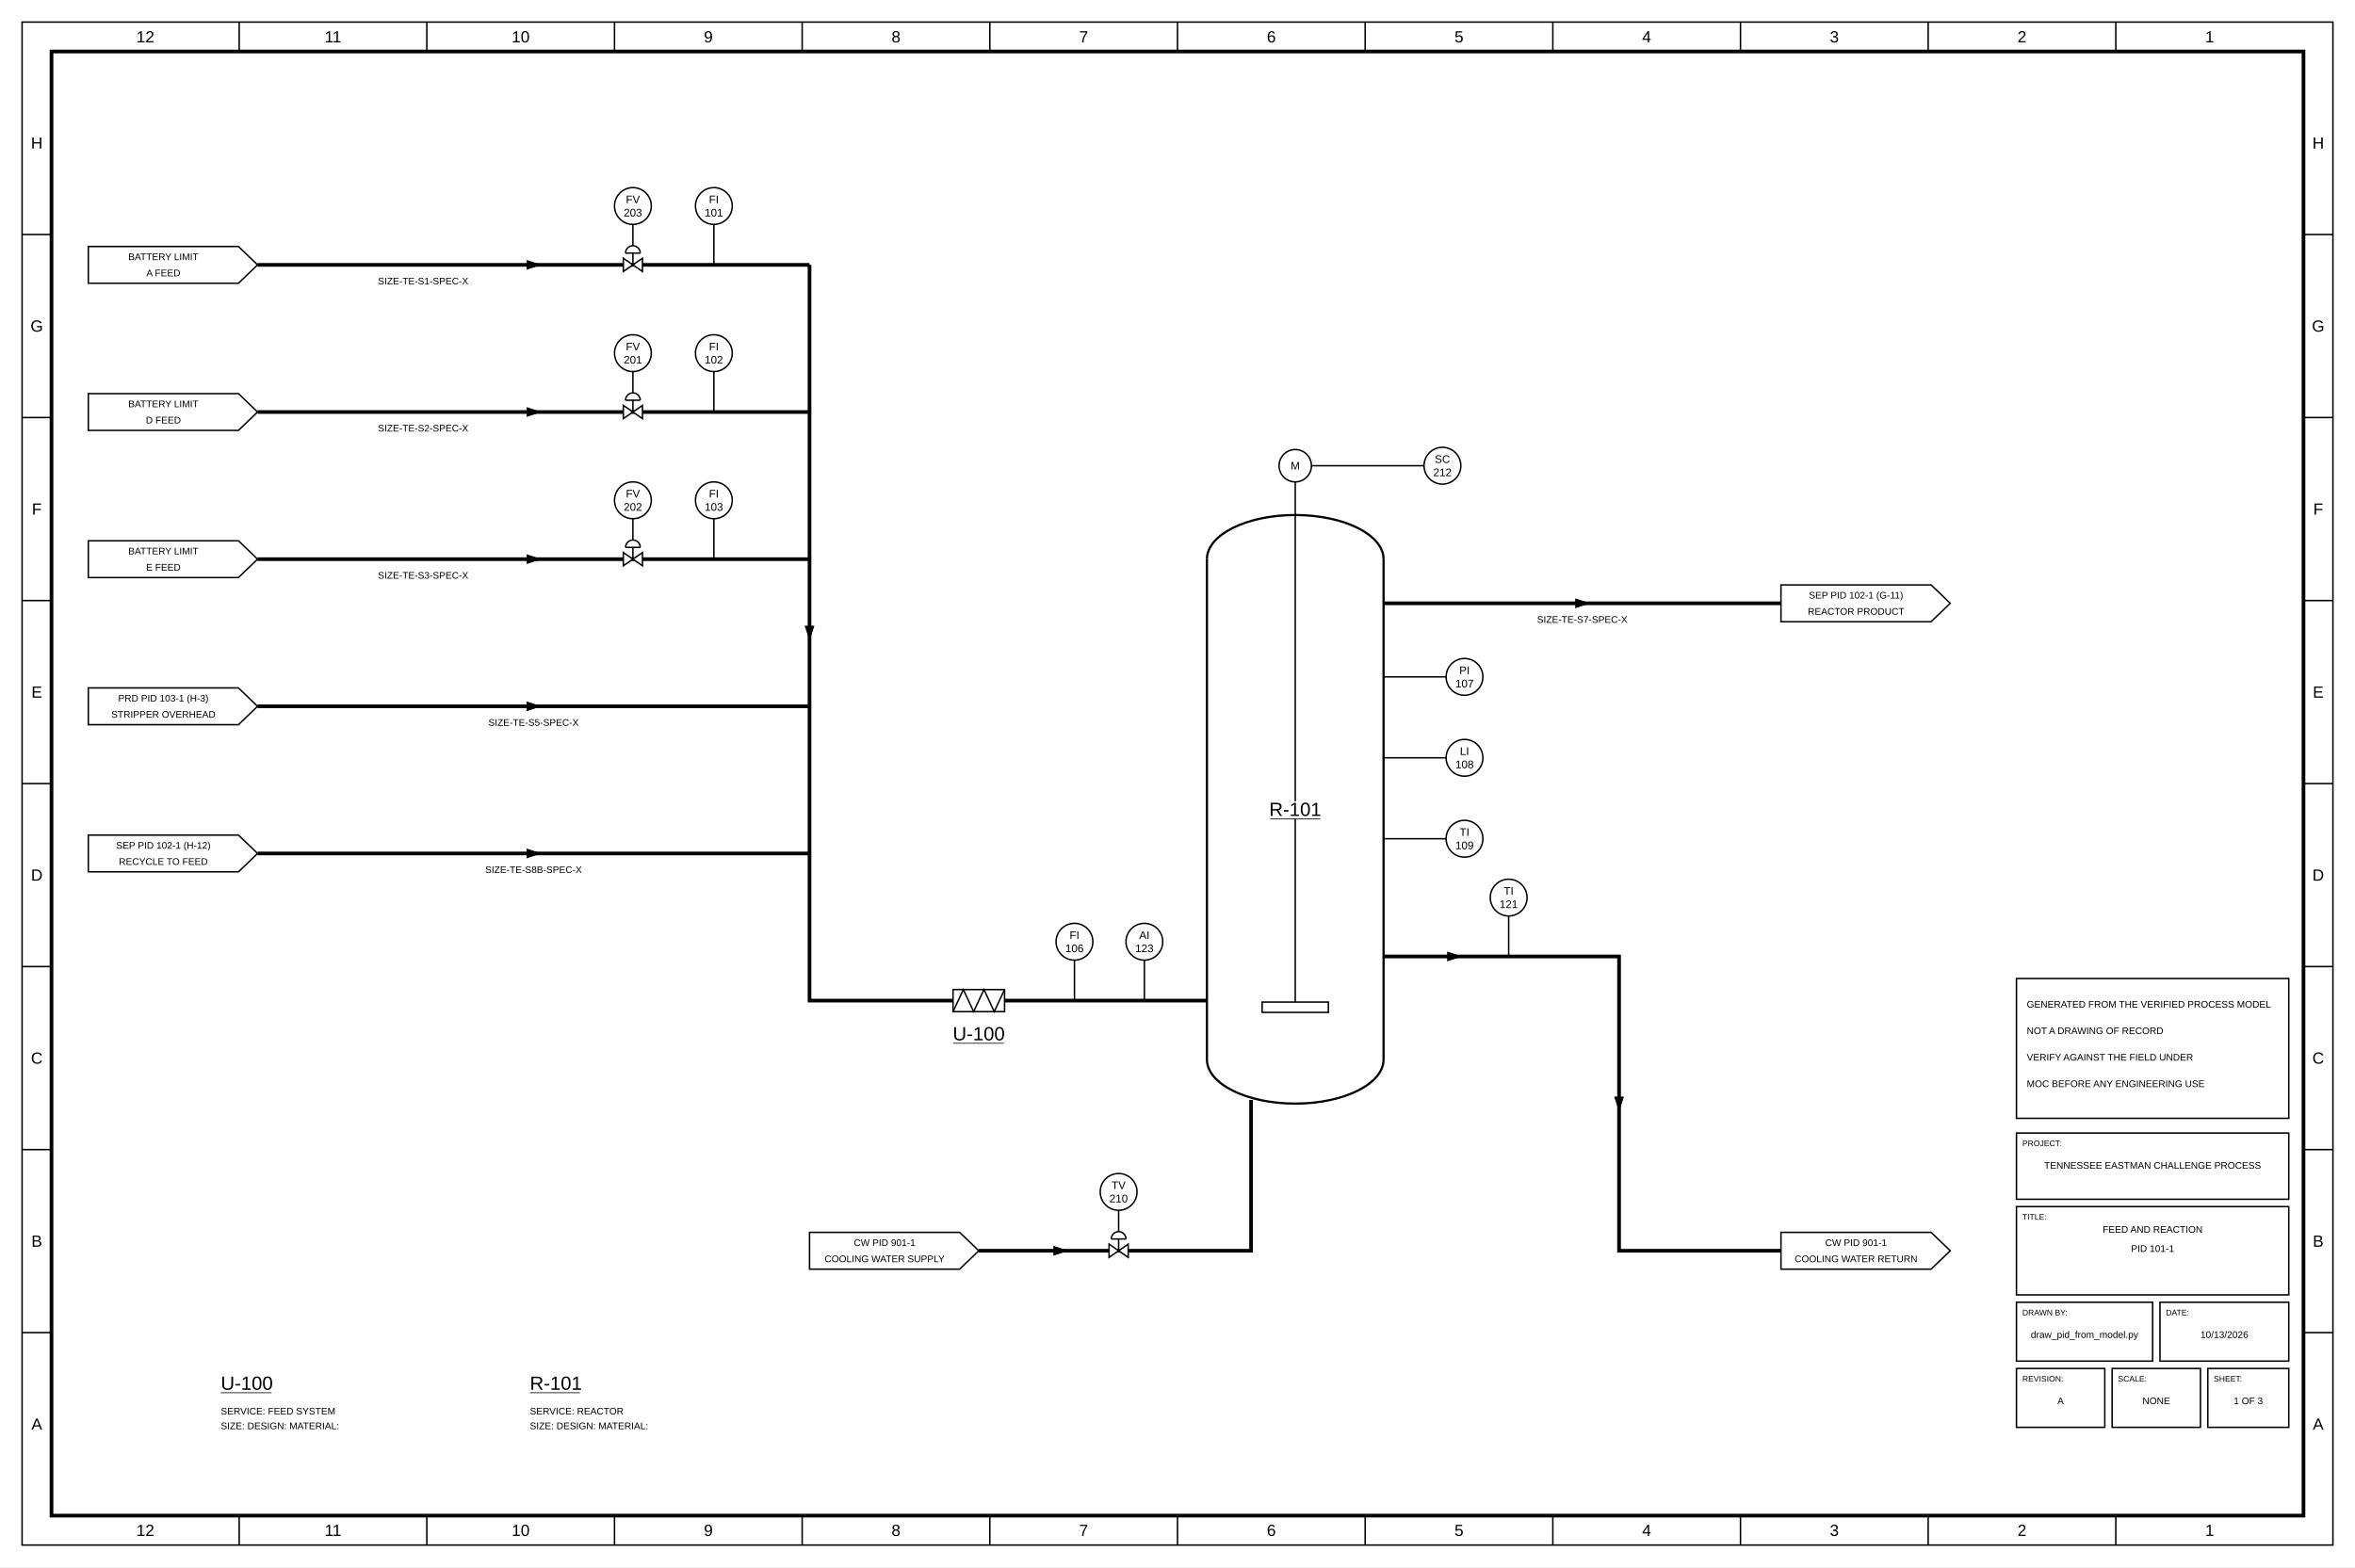
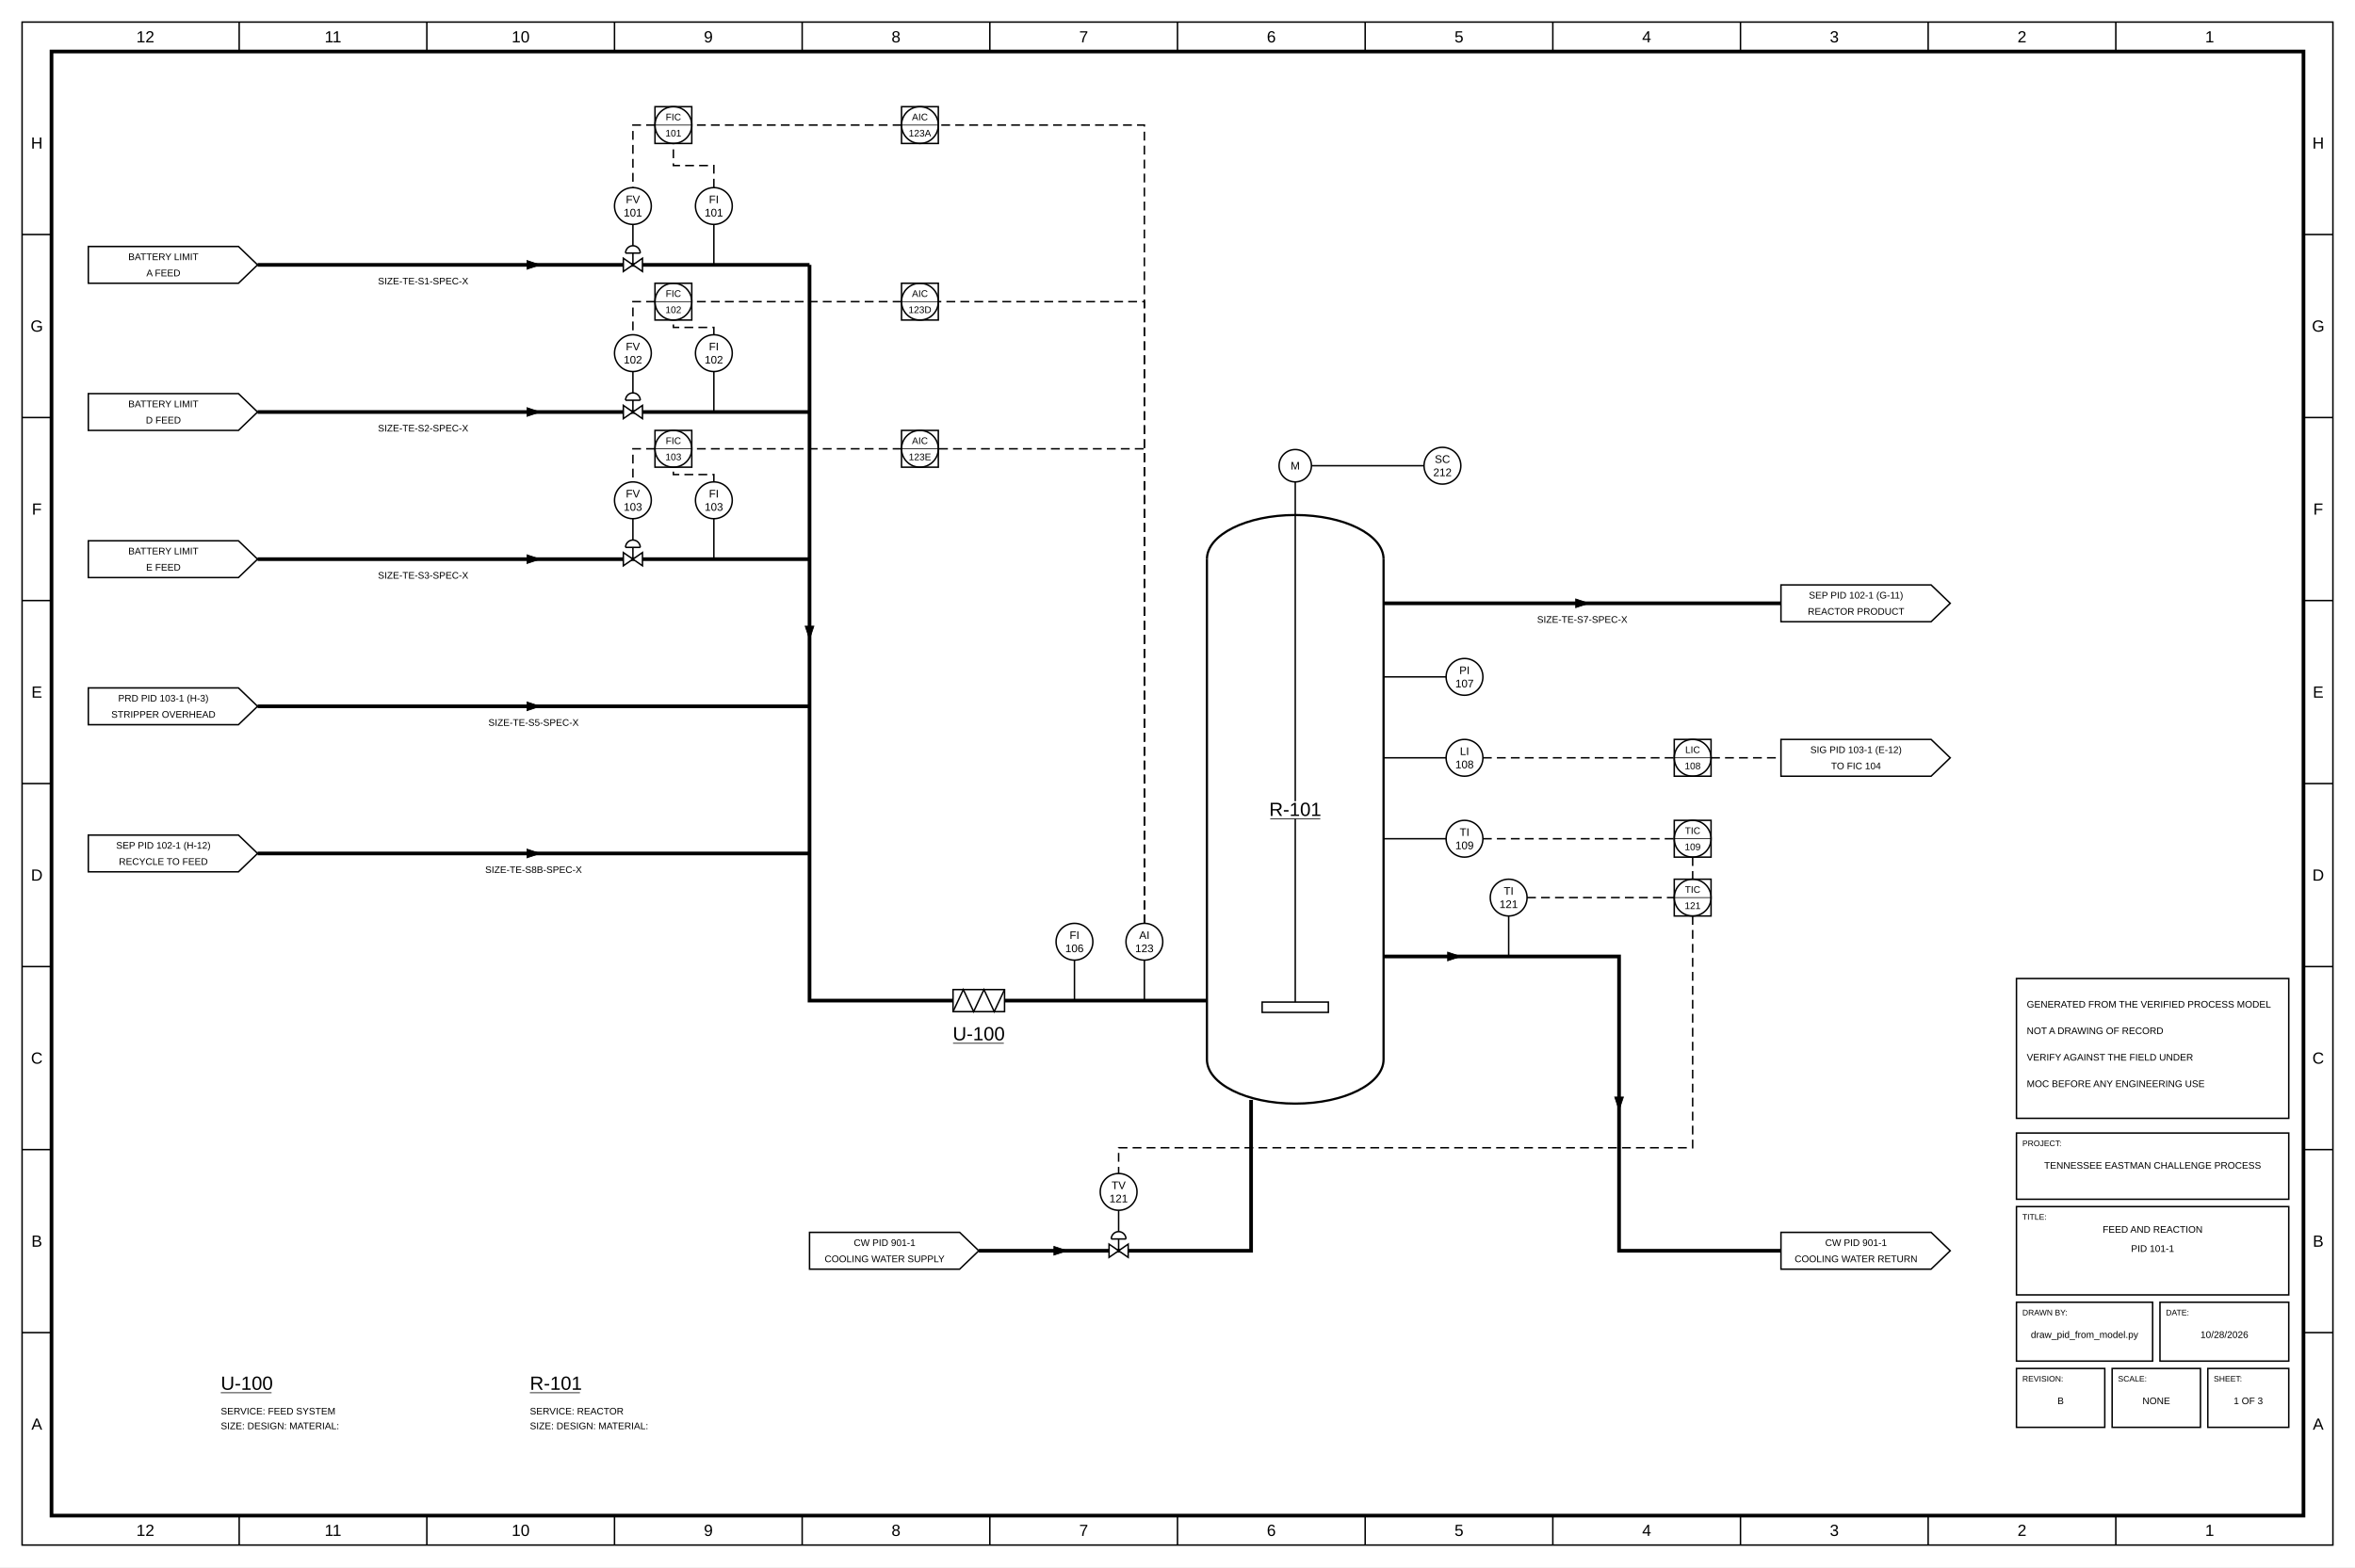
<svg xmlns="http://www.w3.org/2000/svg" width="3200" height="2130" viewBox="0 0 3200 2130">
  <rect width="100%" height="100%" fill="#fff" />
  <polygon points="30,30 3170,30 3170,2100 30,2100" fill="none" stroke="#000" stroke-width="2" />
  <polygon points="70,70 3130,70 3130,2060 70,2060" fill="none" stroke="#000" stroke-width="5" />
  <text x="197.5" y="50" font-family="Arial, Helvetica, sans-serif" font-size="22" text-anchor="middle" dominant-baseline="central">12</text>
  <text x="197.5" y="2080" font-family="Arial, Helvetica, sans-serif" font-size="22" text-anchor="middle" dominant-baseline="central">12</text>
  <polyline points="325,30 325,70" fill="none" stroke="#000" stroke-width="2" />
  <polyline points="325,2060 325,2100" fill="none" stroke="#000" stroke-width="2" />
  <text x="452.5" y="50" font-family="Arial, Helvetica, sans-serif" font-size="22" text-anchor="middle" dominant-baseline="central">11</text>
  <text x="452.5" y="2080" font-family="Arial, Helvetica, sans-serif" font-size="22" text-anchor="middle" dominant-baseline="central">11</text>
  <polyline points="580,30 580,70" fill="none" stroke="#000" stroke-width="2" />
  <polyline points="580,2060 580,2100" fill="none" stroke="#000" stroke-width="2" />
  <text x="707.5" y="50" font-family="Arial, Helvetica, sans-serif" font-size="22" text-anchor="middle" dominant-baseline="central">10</text>
  <text x="707.5" y="2080" font-family="Arial, Helvetica, sans-serif" font-size="22" text-anchor="middle" dominant-baseline="central">10</text>
  <polyline points="835,30 835,70" fill="none" stroke="#000" stroke-width="2" />
  <polyline points="835,2060 835,2100" fill="none" stroke="#000" stroke-width="2" />
  <text x="962.5" y="50" font-family="Arial, Helvetica, sans-serif" font-size="22" text-anchor="middle" dominant-baseline="central">9</text>
  <text x="962.5" y="2080" font-family="Arial, Helvetica, sans-serif" font-size="22" text-anchor="middle" dominant-baseline="central">9</text>
  <polyline points="1090,30 1090,70" fill="none" stroke="#000" stroke-width="2" />
  <polyline points="1090,2060 1090,2100" fill="none" stroke="#000" stroke-width="2" />
  <text x="1217.5" y="50" font-family="Arial, Helvetica, sans-serif" font-size="22" text-anchor="middle" dominant-baseline="central">8</text>
  <text x="1217.5" y="2080" font-family="Arial, Helvetica, sans-serif" font-size="22" text-anchor="middle" dominant-baseline="central">8</text>
  <polyline points="1345,30 1345,70" fill="none" stroke="#000" stroke-width="2" />
  <polyline points="1345,2060 1345,2100" fill="none" stroke="#000" stroke-width="2" />
  <text x="1472.5" y="50" font-family="Arial, Helvetica, sans-serif" font-size="22" text-anchor="middle" dominant-baseline="central">7</text>
  <text x="1472.5" y="2080" font-family="Arial, Helvetica, sans-serif" font-size="22" text-anchor="middle" dominant-baseline="central">7</text>
  <polyline points="1600,30 1600,70" fill="none" stroke="#000" stroke-width="2" />
  <polyline points="1600,2060 1600,2100" fill="none" stroke="#000" stroke-width="2" />
  <text x="1727.5" y="50" font-family="Arial, Helvetica, sans-serif" font-size="22" text-anchor="middle" dominant-baseline="central">6</text>
  <text x="1727.5" y="2080" font-family="Arial, Helvetica, sans-serif" font-size="22" text-anchor="middle" dominant-baseline="central">6</text>
  <polyline points="1855,30 1855,70" fill="none" stroke="#000" stroke-width="2" />
  <polyline points="1855,2060 1855,2100" fill="none" stroke="#000" stroke-width="2" />
  <text x="1982.5" y="50" font-family="Arial, Helvetica, sans-serif" font-size="22" text-anchor="middle" dominant-baseline="central">5</text>
  <text x="1982.5" y="2080" font-family="Arial, Helvetica, sans-serif" font-size="22" text-anchor="middle" dominant-baseline="central">5</text>
  <polyline points="2110,30 2110,70" fill="none" stroke="#000" stroke-width="2" />
  <polyline points="2110,2060 2110,2100" fill="none" stroke="#000" stroke-width="2" />
  <text x="2237.5" y="50" font-family="Arial, Helvetica, sans-serif" font-size="22" text-anchor="middle" dominant-baseline="central">4</text>
  <text x="2237.5" y="2080" font-family="Arial, Helvetica, sans-serif" font-size="22" text-anchor="middle" dominant-baseline="central">4</text>
  <polyline points="2365,30 2365,70" fill="none" stroke="#000" stroke-width="2" />
  <polyline points="2365,2060 2365,2100" fill="none" stroke="#000" stroke-width="2" />
  <text x="2492.5" y="50" font-family="Arial, Helvetica, sans-serif" font-size="22" text-anchor="middle" dominant-baseline="central">3</text>
  <text x="2492.5" y="2080" font-family="Arial, Helvetica, sans-serif" font-size="22" text-anchor="middle" dominant-baseline="central">3</text>
  <polyline points="2620,30 2620,70" fill="none" stroke="#000" stroke-width="2" />
  <polyline points="2620,2060 2620,2100" fill="none" stroke="#000" stroke-width="2" />
  <text x="2747.5" y="50" font-family="Arial, Helvetica, sans-serif" font-size="22" text-anchor="middle" dominant-baseline="central">2</text>
  <text x="2747.5" y="2080" font-family="Arial, Helvetica, sans-serif" font-size="22" text-anchor="middle" dominant-baseline="central">2</text>
  <polyline points="2875,30 2875,70" fill="none" stroke="#000" stroke-width="2" />
  <polyline points="2875,2060 2875,2100" fill="none" stroke="#000" stroke-width="2" />
  <text x="3002.5" y="50" font-family="Arial, Helvetica, sans-serif" font-size="22" text-anchor="middle" dominant-baseline="central">1</text>
  <text x="3002.5" y="2080" font-family="Arial, Helvetica, sans-serif" font-size="22" text-anchor="middle" dominant-baseline="central">1</text>
  <text x="50" y="194.375" font-family="Arial, Helvetica, sans-serif" font-size="22" text-anchor="middle" dominant-baseline="central">H</text>
  <text x="3150" y="194.375" font-family="Arial, Helvetica, sans-serif" font-size="22" text-anchor="middle" dominant-baseline="central">H</text>
  <polyline points="30,318.75 70,318.75" fill="none" stroke="#000" stroke-width="2" />
  <polyline points="3130,318.75 3170,318.75" fill="none" stroke="#000" stroke-width="2" />
  <text x="50" y="443.125" font-family="Arial, Helvetica, sans-serif" font-size="22" text-anchor="middle" dominant-baseline="central">G</text>
  <text x="3150" y="443.125" font-family="Arial, Helvetica, sans-serif" font-size="22" text-anchor="middle" dominant-baseline="central">G</text>
  <polyline points="30,567.5 70,567.5" fill="none" stroke="#000" stroke-width="2" />
  <polyline points="3130,567.5 3170,567.5" fill="none" stroke="#000" stroke-width="2" />
  <text x="50" y="691.875" font-family="Arial, Helvetica, sans-serif" font-size="22" text-anchor="middle" dominant-baseline="central">F</text>
  <text x="3150" y="691.875" font-family="Arial, Helvetica, sans-serif" font-size="22" text-anchor="middle" dominant-baseline="central">F</text>
  <polyline points="30,816.25 70,816.25" fill="none" stroke="#000" stroke-width="2" />
  <polyline points="3130,816.25 3170,816.25" fill="none" stroke="#000" stroke-width="2" />
  <text x="50" y="940.625" font-family="Arial, Helvetica, sans-serif" font-size="22" text-anchor="middle" dominant-baseline="central">E</text>
  <text x="3150" y="940.625" font-family="Arial, Helvetica, sans-serif" font-size="22" text-anchor="middle" dominant-baseline="central">E</text>
  <polyline points="30,1065 70,1065" fill="none" stroke="#000" stroke-width="2" />
  <polyline points="3130,1065 3170,1065" fill="none" stroke="#000" stroke-width="2" />
  <text x="50" y="1189.38" font-family="Arial, Helvetica, sans-serif" font-size="22" text-anchor="middle" dominant-baseline="central">D</text>
  <text x="3150" y="1189.38" font-family="Arial, Helvetica, sans-serif" font-size="22" text-anchor="middle" dominant-baseline="central">D</text>
  <polyline points="30,1313.75 70,1313.75" fill="none" stroke="#000" stroke-width="2" />
  <polyline points="3130,1313.75 3170,1313.75" fill="none" stroke="#000" stroke-width="2" />
  <text x="50" y="1438.12" font-family="Arial, Helvetica, sans-serif" font-size="22" text-anchor="middle" dominant-baseline="central">C</text>
  <text x="3150" y="1438.12" font-family="Arial, Helvetica, sans-serif" font-size="22" text-anchor="middle" dominant-baseline="central">C</text>
  <polyline points="30,1562.5 70,1562.5" fill="none" stroke="#000" stroke-width="2" />
  <polyline points="3130,1562.5 3170,1562.5" fill="none" stroke="#000" stroke-width="2" />
  <text x="50" y="1686.88" font-family="Arial, Helvetica, sans-serif" font-size="22" text-anchor="middle" dominant-baseline="central">B</text>
  <text x="3150" y="1686.88" font-family="Arial, Helvetica, sans-serif" font-size="22" text-anchor="middle" dominant-baseline="central">B</text>
  <polyline points="30,1811.25 70,1811.25" fill="none" stroke="#000" stroke-width="2" />
  <polyline points="3130,1811.25 3170,1811.25" fill="none" stroke="#000" stroke-width="2" />
  <text x="50" y="1935.62" font-family="Arial, Helvetica, sans-serif" font-size="22" text-anchor="middle" dominant-baseline="central">A</text>
  <text x="3150" y="1935.62" font-family="Arial, Helvetica, sans-serif" font-size="22" text-anchor="middle" dominant-baseline="central">A</text>
  <polyline points="350,360 1100,360" fill="none" stroke="#000" stroke-width="5" />
  <polyline points="350,560 1100,560" fill="none" stroke="#000" stroke-width="5" />
  <polyline points="350,760 1100,760" fill="none" stroke="#000" stroke-width="5" />
  <polyline points="350,960 1100,960" fill="none" stroke="#000" stroke-width="5" />
  <polyline points="350,1160 1100,1160" fill="none" stroke="#000" stroke-width="5" />
  <polyline points="1100,360 1100,1360 1295,1360" fill="none" stroke="#000" stroke-width="5" />
  <polyline points="1365,1360 1640,1360" fill="none" stroke="#000" stroke-width="5" />
  <polyline points="1880,820 2420,820" fill="none" stroke="#000" stroke-width="5" />
  <polyline points="1330,1700 1700,1700 1700,1495" fill="none" stroke="#000" stroke-width="5" />
  <polyline points="1880,1300 2200,1300 2200,1700 2420,1700" fill="none" stroke="#000" stroke-width="5" />
  <polygon points="1295,1345 1365,1345 1365,1375 1295,1375" fill="#fff" stroke="#000" stroke-width="2" />
  <polyline points="1295,1375 1309,1345 1323,1375 1337,1345 1351,1375 1365,1345" fill="none" stroke="#000" stroke-width="2" />
  <text x="1330" y="1405" font-family="Arial, Helvetica, sans-serif" font-size="26" text-anchor="middle" dominant-baseline="central">U-100</text>
  <polyline points="1295,1418 1364,1418" fill="none" stroke="#000" stroke-width="1" />
  <polyline points="1640,760 1640,1440" fill="none" stroke="#000" stroke-width="3" />
  <polyline points="1880,760 1880,1440" fill="none" stroke="#000" stroke-width="3" />
  <path d="M1640.0 760.0 A120 60 0 0 1 1880.0 760.0" fill="none" stroke="#000" stroke-width="3" />
  <path d="M1880.0 1440.0 A120 60 0 0 1 1640.0 1440.0" fill="none" stroke="#000" stroke-width="3" />
  <polyline points="1760,655 1760,1370" fill="none" stroke="#000" stroke-width="2" />
  <polygon points="1715,1362 1805,1362 1805,1376 1715,1376" fill="#fff" stroke="#000" stroke-width="2" />
  <circle cx="1760" cy="633" r="22" fill="#fff" stroke="#000" stroke-width="2" />
  <text x="1760" y="633" font-family="Arial, Helvetica, sans-serif" font-size="15" text-anchor="middle" dominant-baseline="central">M</text>
  <rect x="1722" y="1089" width="76" height="24" fill="#fff" />
  <text x="1760" y="1100" font-family="Arial, Helvetica, sans-serif" font-size="26" text-anchor="middle" dominant-baseline="central">R-101</text>
  <polyline points="1726,1113 1794,1113" fill="none" stroke="#000" stroke-width="1" />
  <polygon points="120,335 324,335 350,360 324,385 120,385" fill="#fff" stroke="#000" stroke-width="2" />
  <text x="222" y="349" font-family="Arial, Helvetica, sans-serif" font-size="13" text-anchor="middle" dominant-baseline="central">BATTERY LIMIT</text>
  <text x="222" y="371" font-family="Arial, Helvetica, sans-serif" font-size="13" text-anchor="middle" dominant-baseline="central">A FEED</text>
  <polygon points="120,535 324,535 350,560 324,585 120,585" fill="#fff" stroke="#000" stroke-width="2" />
  <text x="222" y="549" font-family="Arial, Helvetica, sans-serif" font-size="13" text-anchor="middle" dominant-baseline="central">BATTERY LIMIT</text>
  <text x="222" y="571" font-family="Arial, Helvetica, sans-serif" font-size="13" text-anchor="middle" dominant-baseline="central">D FEED</text>
  <polygon points="120,735 324,735 350,760 324,785 120,785" fill="#fff" stroke="#000" stroke-width="2" />
  <text x="222" y="749" font-family="Arial, Helvetica, sans-serif" font-size="13" text-anchor="middle" dominant-baseline="central">BATTERY LIMIT</text>
  <text x="222" y="771" font-family="Arial, Helvetica, sans-serif" font-size="13" text-anchor="middle" dominant-baseline="central">E FEED</text>
  <polygon points="120,935 324,935 350,960 324,985 120,985" fill="#fff" stroke="#000" stroke-width="2" />
  <text x="222" y="949" font-family="Arial, Helvetica, sans-serif" font-size="13" text-anchor="middle" dominant-baseline="central">PRD PID 103-1 (H-3)</text>
  <text x="222" y="971" font-family="Arial, Helvetica, sans-serif" font-size="13" text-anchor="middle" dominant-baseline="central">STRIPPER OVERHEAD</text>
  <polygon points="120,1135 324,1135 350,1160 324,1185 120,1185" fill="#fff" stroke="#000" stroke-width="2" />
  <text x="222" y="1149" font-family="Arial, Helvetica, sans-serif" font-size="13" text-anchor="middle" dominant-baseline="central">SEP PID 102-1 (H-12)</text>
  <text x="222" y="1171" font-family="Arial, Helvetica, sans-serif" font-size="13" text-anchor="middle" dominant-baseline="central">RECYCLE TO FEED</text>
  <polygon points="2420,795 2624,795 2650,820 2624,845 2420,845" fill="#fff" stroke="#000" stroke-width="2" />
  <text x="2522" y="809" font-family="Arial, Helvetica, sans-serif" font-size="13" text-anchor="middle" dominant-baseline="central">SEP PID 102-1 (G-11)</text>
  <text x="2522" y="831" font-family="Arial, Helvetica, sans-serif" font-size="13" text-anchor="middle" dominant-baseline="central">REACTOR PRODUCT</text>
  <polygon points="1100,1675 1304,1675 1330,1700 1304,1725 1100,1725" fill="#fff" stroke="#000" stroke-width="2" />
  <text x="1202" y="1689" font-family="Arial, Helvetica, sans-serif" font-size="13" text-anchor="middle" dominant-baseline="central">CW PID 901-1</text>
  <text x="1202" y="1711" font-family="Arial, Helvetica, sans-serif" font-size="13" text-anchor="middle" dominant-baseline="central">COOLING WATER SUPPLY</text>
  <polygon points="2420,1675 2624,1675 2650,1700 2624,1725 2420,1725" fill="#fff" stroke="#000" stroke-width="2" />
  <text x="2522" y="1689" font-family="Arial, Helvetica, sans-serif" font-size="13" text-anchor="middle" dominant-baseline="central">CW PID 901-1</text>
  <text x="2522" y="1711" font-family="Arial, Helvetica, sans-serif" font-size="13" text-anchor="middle" dominant-baseline="central">COOLING WATER RETURN</text>
  <polygon points="847,351 860,360 847,369" fill="#fff" stroke="#000" stroke-width="2" />
  <polygon points="873,351 860,360 873,369" fill="#fff" stroke="#000" stroke-width="2" />
  <polyline points="860,360 860,344" fill="none" stroke="#000" stroke-width="2" />
  <path d="M850.0 344.0 A10 10 0 0 1 870.0 344.0" fill="none" stroke="#000" stroke-width="2" />
  <polyline points="850,344 870,344" fill="none" stroke="#000" stroke-width="2" />
  <polyline points="860,334 860,305" fill="none" stroke="#000" stroke-width="2" />
  <circle cx="860" cy="280" r="25" fill="#fff" stroke="#000" stroke-width="2" />
  <text x="860" y="271" font-family="Arial, Helvetica, sans-serif" font-size="15" text-anchor="middle" dominant-baseline="central">FV</text>
-   <text x="860" y="289" font-family="Arial, Helvetica, sans-serif" font-size="15" text-anchor="middle" dominant-baseline="central">203</text>
+   <text x="860" y="289" font-family="Arial, Helvetica, sans-serif" font-size="15" text-anchor="middle" dominant-baseline="central">101</text>
  <polyline points="970,360 970,305" fill="none" stroke="#000" stroke-width="2" />
  <circle cx="970" cy="280" r="25" fill="#fff" stroke="#000" stroke-width="2" />
  <text x="970" y="271" font-family="Arial, Helvetica, sans-serif" font-size="15" text-anchor="middle" dominant-baseline="central">FI</text>
  <text x="970" y="289" font-family="Arial, Helvetica, sans-serif" font-size="15" text-anchor="middle" dominant-baseline="central">101</text>
  <polygon points="734,360 716,366 716,354" fill="#000" stroke="#000" stroke-width="1" />
  <text x="575" y="382" font-family="Arial, Helvetica, sans-serif" font-size="13" text-anchor="middle" dominant-baseline="central">SIZE-TE-S1-SPEC-X</text>
  <polygon points="847,551 860,560 847,569" fill="#fff" stroke="#000" stroke-width="2" />
  <polygon points="873,551 860,560 873,569" fill="#fff" stroke="#000" stroke-width="2" />
  <polyline points="860,560 860,544" fill="none" stroke="#000" stroke-width="2" />
  <path d="M850.0 544.0 A10 10 0 0 1 870.0 544.0" fill="none" stroke="#000" stroke-width="2" />
  <polyline points="850,544 870,544" fill="none" stroke="#000" stroke-width="2" />
  <polyline points="860,534 860,505" fill="none" stroke="#000" stroke-width="2" />
  <circle cx="860" cy="480" r="25" fill="#fff" stroke="#000" stroke-width="2" />
  <text x="860" y="471" font-family="Arial, Helvetica, sans-serif" font-size="15" text-anchor="middle" dominant-baseline="central">FV</text>
-   <text x="860" y="489" font-family="Arial, Helvetica, sans-serif" font-size="15" text-anchor="middle" dominant-baseline="central">201</text>
+   <text x="860" y="489" font-family="Arial, Helvetica, sans-serif" font-size="15" text-anchor="middle" dominant-baseline="central">102</text>
  <polyline points="970,560 970,505" fill="none" stroke="#000" stroke-width="2" />
  <circle cx="970" cy="480" r="25" fill="#fff" stroke="#000" stroke-width="2" />
  <text x="970" y="471" font-family="Arial, Helvetica, sans-serif" font-size="15" text-anchor="middle" dominant-baseline="central">FI</text>
  <text x="970" y="489" font-family="Arial, Helvetica, sans-serif" font-size="15" text-anchor="middle" dominant-baseline="central">102</text>
  <polygon points="734,560 716,566 716,554" fill="#000" stroke="#000" stroke-width="1" />
  <text x="575" y="582" font-family="Arial, Helvetica, sans-serif" font-size="13" text-anchor="middle" dominant-baseline="central">SIZE-TE-S2-SPEC-X</text>
  <polygon points="847,751 860,760 847,769" fill="#fff" stroke="#000" stroke-width="2" />
  <polygon points="873,751 860,760 873,769" fill="#fff" stroke="#000" stroke-width="2" />
  <polyline points="860,760 860,744" fill="none" stroke="#000" stroke-width="2" />
  <path d="M850.0 744.0 A10 10 0 0 1 870.0 744.0" fill="none" stroke="#000" stroke-width="2" />
  <polyline points="850,744 870,744" fill="none" stroke="#000" stroke-width="2" />
  <polyline points="860,734 860,705" fill="none" stroke="#000" stroke-width="2" />
  <circle cx="860" cy="680" r="25" fill="#fff" stroke="#000" stroke-width="2" />
  <text x="860" y="671" font-family="Arial, Helvetica, sans-serif" font-size="15" text-anchor="middle" dominant-baseline="central">FV</text>
-   <text x="860" y="689" font-family="Arial, Helvetica, sans-serif" font-size="15" text-anchor="middle" dominant-baseline="central">202</text>
+   <text x="860" y="689" font-family="Arial, Helvetica, sans-serif" font-size="15" text-anchor="middle" dominant-baseline="central">103</text>
  <polyline points="970,760 970,705" fill="none" stroke="#000" stroke-width="2" />
  <circle cx="970" cy="680" r="25" fill="#fff" stroke="#000" stroke-width="2" />
  <text x="970" y="671" font-family="Arial, Helvetica, sans-serif" font-size="15" text-anchor="middle" dominant-baseline="central">FI</text>
  <text x="970" y="689" font-family="Arial, Helvetica, sans-serif" font-size="15" text-anchor="middle" dominant-baseline="central">103</text>
  <polygon points="734,760 716,766 716,754" fill="#000" stroke="#000" stroke-width="1" />
  <text x="575" y="782" font-family="Arial, Helvetica, sans-serif" font-size="13" text-anchor="middle" dominant-baseline="central">SIZE-TE-S3-SPEC-X</text>
  <polygon points="734,960 716,966 716,954" fill="#000" stroke="#000" stroke-width="1" />
  <text x="725" y="982" font-family="Arial, Helvetica, sans-serif" font-size="13" text-anchor="middle" dominant-baseline="central">SIZE-TE-S5-SPEC-X</text>
  <polygon points="734,1160 716,1166 716,1154" fill="#000" stroke="#000" stroke-width="1" />
  <text x="725" y="1182" font-family="Arial, Helvetica, sans-serif" font-size="13" text-anchor="middle" dominant-baseline="central">SIZE-TE-S8B-SPEC-X</text>
  <polygon points="1100,869 1094,851 1106,851" fill="#000" stroke="#000" stroke-width="1" />
  <polyline points="1460,1360 1460,1305" fill="none" stroke="#000" stroke-width="2" />
  <circle cx="1460" cy="1280" r="25" fill="#fff" stroke="#000" stroke-width="2" />
  <text x="1460" y="1271" font-family="Arial, Helvetica, sans-serif" font-size="15" text-anchor="middle" dominant-baseline="central">FI</text>
  <text x="1460" y="1289" font-family="Arial, Helvetica, sans-serif" font-size="15" text-anchor="middle" dominant-baseline="central">106</text>
  <polyline points="1555,1360 1555,1305" fill="none" stroke="#000" stroke-width="2" />
  <circle cx="1555" cy="1280" r="25" fill="#fff" stroke="#000" stroke-width="2" />
  <text x="1555" y="1271" font-family="Arial, Helvetica, sans-serif" font-size="15" text-anchor="middle" dominant-baseline="central">AI</text>
  <text x="1555" y="1289" font-family="Arial, Helvetica, sans-serif" font-size="15" text-anchor="middle" dominant-baseline="central">123</text>
  <polygon points="2159,820 2141,826 2141,814" fill="#000" stroke="#000" stroke-width="1" />
  <text x="2150" y="842" font-family="Arial, Helvetica, sans-serif" font-size="13" text-anchor="middle" dominant-baseline="central">SIZE-TE-S7-SPEC-X</text>
  <polygon points="1507,1691 1520,1700 1507,1709" fill="#fff" stroke="#000" stroke-width="2" />
  <polygon points="1533,1691 1520,1700 1533,1709" fill="#fff" stroke="#000" stroke-width="2" />
  <polyline points="1520,1700 1520,1684" fill="none" stroke="#000" stroke-width="2" />
  <path d="M1510.0 1684.0 A10 10 0 0 1 1530.0 1684.0" fill="none" stroke="#000" stroke-width="2" />
  <polyline points="1510,1684 1530,1684" fill="none" stroke="#000" stroke-width="2" />
  <polyline points="1520,1674 1520,1645" fill="none" stroke="#000" stroke-width="2" />
  <circle cx="1520" cy="1620" r="25" fill="#fff" stroke="#000" stroke-width="2" />
  <text x="1520" y="1611" font-family="Arial, Helvetica, sans-serif" font-size="15" text-anchor="middle" dominant-baseline="central">TV</text>
-   <text x="1520" y="1629" font-family="Arial, Helvetica, sans-serif" font-size="15" text-anchor="middle" dominant-baseline="central">210</text>
+   <text x="1520" y="1629" font-family="Arial, Helvetica, sans-serif" font-size="15" text-anchor="middle" dominant-baseline="central">121</text>
  <polygon points="1450,1700 1432,1706 1432,1694" fill="#000" stroke="#000" stroke-width="1" />
  <polyline points="2050,1300 2050,1245" fill="none" stroke="#000" stroke-width="2" />
  <circle cx="2050" cy="1220" r="25" fill="#fff" stroke="#000" stroke-width="2" />
  <text x="2050" y="1211" font-family="Arial, Helvetica, sans-serif" font-size="15" text-anchor="middle" dominant-baseline="central">TI</text>
  <text x="2050" y="1229" font-family="Arial, Helvetica, sans-serif" font-size="15" text-anchor="middle" dominant-baseline="central">121</text>
  <polygon points="1985,1300 1967,1306 1967,1294" fill="#000" stroke="#000" stroke-width="1" />
  <polygon points="2200,1509 2194,1491 2206,1491" fill="#000" stroke="#000" stroke-width="1" />
  <polyline points="1965,920 1880,920" fill="none" stroke="#000" stroke-width="2" />
  <circle cx="1990" cy="920" r="25" fill="#fff" stroke="#000" stroke-width="2" />
  <text x="1990" y="911" font-family="Arial, Helvetica, sans-serif" font-size="15" text-anchor="middle" dominant-baseline="central">PI</text>
  <text x="1990" y="929" font-family="Arial, Helvetica, sans-serif" font-size="15" text-anchor="middle" dominant-baseline="central">107</text>
  <polyline points="1965,1030 1880,1030" fill="none" stroke="#000" stroke-width="2" />
  <circle cx="1990" cy="1030" r="25" fill="#fff" stroke="#000" stroke-width="2" />
  <text x="1990" y="1021" font-family="Arial, Helvetica, sans-serif" font-size="15" text-anchor="middle" dominant-baseline="central">LI</text>
  <text x="1990" y="1039" font-family="Arial, Helvetica, sans-serif" font-size="15" text-anchor="middle" dominant-baseline="central">108</text>
  <polyline points="1965,1140 1880,1140" fill="none" stroke="#000" stroke-width="2" />
  <circle cx="1990" cy="1140" r="25" fill="#fff" stroke="#000" stroke-width="2" />
  <text x="1990" y="1131" font-family="Arial, Helvetica, sans-serif" font-size="15" text-anchor="middle" dominant-baseline="central">TI</text>
  <text x="1990" y="1149" font-family="Arial, Helvetica, sans-serif" font-size="15" text-anchor="middle" dominant-baseline="central">109</text>
  <polyline points="1935,633 1782,633" fill="none" stroke="#000" stroke-width="2" />
  <circle cx="1960" cy="633" r="25" fill="#fff" stroke="#000" stroke-width="2" />
  <text x="1960" y="624" font-family="Arial, Helvetica, sans-serif" font-size="15" text-anchor="middle" dominant-baseline="central">SC</text>
  <text x="1960" y="642" font-family="Arial, Helvetica, sans-serif" font-size="15" text-anchor="middle" dominant-baseline="central">212</text>
+   <polygon points="890,145 940,145 940,195 890,195" fill="#fff" stroke="#000" stroke-width="2" />
+   <circle cx="915" cy="170" r="25" fill="none" stroke="#000" stroke-width="2" />
+   <polyline points="890,170 940,170" fill="none" stroke="#000" stroke-width="1" />
+   <text x="915" y="159" font-family="Arial, Helvetica, sans-serif" font-size="13" text-anchor="middle" dominant-baseline="central">FIC</text>
+   <text x="915" y="181" font-family="Arial, Helvetica, sans-serif" font-size="13" text-anchor="middle" dominant-baseline="central">101</text>
+   <polygon points="890,385 940,385 940,435 890,435" fill="#fff" stroke="#000" stroke-width="2" />
+   <circle cx="915" cy="410" r="25" fill="none" stroke="#000" stroke-width="2" />
+   <polyline points="890,410 940,410" fill="none" stroke="#000" stroke-width="1" />
+   <text x="915" y="399" font-family="Arial, Helvetica, sans-serif" font-size="13" text-anchor="middle" dominant-baseline="central">FIC</text>
+   <text x="915" y="421" font-family="Arial, Helvetica, sans-serif" font-size="13" text-anchor="middle" dominant-baseline="central">102</text>
+   <polygon points="890,585 940,585 940,635 890,635" fill="#fff" stroke="#000" stroke-width="2" />
+   <circle cx="915" cy="610" r="25" fill="none" stroke="#000" stroke-width="2" />
+   <polyline points="890,610 940,610" fill="none" stroke="#000" stroke-width="1" />
+   <text x="915" y="599" font-family="Arial, Helvetica, sans-serif" font-size="13" text-anchor="middle" dominant-baseline="central">FIC</text>
+   <text x="915" y="621" font-family="Arial, Helvetica, sans-serif" font-size="13" text-anchor="middle" dominant-baseline="central">103</text>
+   <polygon points="1225,145 1275,145 1275,195 1225,195" fill="#fff" stroke="#000" stroke-width="2" />
+   <circle cx="1250" cy="170" r="25" fill="none" stroke="#000" stroke-width="2" />
+   <polyline points="1225,170 1275,170" fill="none" stroke="#000" stroke-width="1" />
+   <text x="1250" y="159" font-family="Arial, Helvetica, sans-serif" font-size="13" text-anchor="middle" dominant-baseline="central">AIC</text>
+   <text x="1250" y="181" font-family="Arial, Helvetica, sans-serif" font-size="13" text-anchor="middle" dominant-baseline="central">123A</text>
+   <polygon points="1225,385 1275,385 1275,435 1225,435" fill="#fff" stroke="#000" stroke-width="2" />
+   <circle cx="1250" cy="410" r="25" fill="none" stroke="#000" stroke-width="2" />
+   <polyline points="1225,410 1275,410" fill="none" stroke="#000" stroke-width="1" />
+   <text x="1250" y="399" font-family="Arial, Helvetica, sans-serif" font-size="13" text-anchor="middle" dominant-baseline="central">AIC</text>
+   <text x="1250" y="421" font-family="Arial, Helvetica, sans-serif" font-size="13" text-anchor="middle" dominant-baseline="central">123D</text>
+   <polygon points="1225,585 1275,585 1275,635 1225,635" fill="#fff" stroke="#000" stroke-width="2" />
+   <circle cx="1250" cy="610" r="25" fill="none" stroke="#000" stroke-width="2" />
+   <polyline points="1225,610 1275,610" fill="none" stroke="#000" stroke-width="1" />
+   <text x="1250" y="599" font-family="Arial, Helvetica, sans-serif" font-size="13" text-anchor="middle" dominant-baseline="central">AIC</text>
+   <text x="1250" y="621" font-family="Arial, Helvetica, sans-serif" font-size="13" text-anchor="middle" dominant-baseline="central">123E</text>
+   <polygon points="2275,1005 2325,1005 2325,1055 2275,1055" fill="#fff" stroke="#000" stroke-width="2" />
+   <circle cx="2300" cy="1030" r="25" fill="none" stroke="#000" stroke-width="2" />
+   <polyline points="2275,1030 2325,1030" fill="none" stroke="#000" stroke-width="1" />
+   <text x="2300" y="1019" font-family="Arial, Helvetica, sans-serif" font-size="13" text-anchor="middle" dominant-baseline="central">LIC</text>
+   <text x="2300" y="1041" font-family="Arial, Helvetica, sans-serif" font-size="13" text-anchor="middle" dominant-baseline="central">108</text>
+   <polygon points="2275,1115 2325,1115 2325,1165 2275,1165" fill="#fff" stroke="#000" stroke-width="2" />
+   <circle cx="2300" cy="1140" r="25" fill="none" stroke="#000" stroke-width="2" />
+   <polyline points="2275,1140 2325,1140" fill="none" stroke="#000" stroke-width="1" />
+   <text x="2300" y="1129" font-family="Arial, Helvetica, sans-serif" font-size="13" text-anchor="middle" dominant-baseline="central">TIC</text>
+   <text x="2300" y="1151" font-family="Arial, Helvetica, sans-serif" font-size="13" text-anchor="middle" dominant-baseline="central">109</text>
+   <polygon points="2275,1195 2325,1195 2325,1245 2275,1245" fill="#fff" stroke="#000" stroke-width="2" />
+   <circle cx="2300" cy="1220" r="25" fill="none" stroke="#000" stroke-width="2" />
+   <polyline points="2275,1220 2325,1220" fill="none" stroke="#000" stroke-width="1" />
+   <text x="2300" y="1209" font-family="Arial, Helvetica, sans-serif" font-size="13" text-anchor="middle" dominant-baseline="central">TIC</text>
+   <text x="2300" y="1231" font-family="Arial, Helvetica, sans-serif" font-size="13" text-anchor="middle" dominant-baseline="central">121</text>
+   <polygon points="2420,1005 2624,1005 2650,1030 2624,1055 2420,1055" fill="#fff" stroke="#000" stroke-width="2" />
+   <text x="2522" y="1019" font-family="Arial, Helvetica, sans-serif" font-size="13" text-anchor="middle" dominant-baseline="central">SIG PID 103-1 (E-12)</text>
+   <text x="2522" y="1041" font-family="Arial, Helvetica, sans-serif" font-size="13" text-anchor="middle" dominant-baseline="central">TO FIC 104</text>
+   <polyline points="970,255 970,225 915,225 915,195" fill="none" stroke="#000" stroke-width="2" stroke-dasharray="12 7" />
+   <polyline points="890,170 860,170 860,255" fill="none" stroke="#000" stroke-width="2" stroke-dasharray="12 7" />
+   <polyline points="970,455 970,445 915,445 915,435" fill="none" stroke="#000" stroke-width="2" stroke-dasharray="12 7" />
+   <polyline points="890,410 860,410 860,455" fill="none" stroke="#000" stroke-width="2" stroke-dasharray="12 7" />
+   <polyline points="970,655 970,645 915,645 915,635" fill="none" stroke="#000" stroke-width="2" stroke-dasharray="12 7" />
+   <polyline points="890,610 860,610 860,655" fill="none" stroke="#000" stroke-width="2" stroke-dasharray="12 7" />
+   <polyline points="1555,1255 1555,170 1275,170" fill="none" stroke="#000" stroke-width="2" stroke-dasharray="12 7" />
+   <polyline points="1555,1255 1555,410 1275,410" fill="none" stroke="#000" stroke-width="2" stroke-dasharray="12 7" />
+   <polyline points="1555,1255 1555,610 1275,610" fill="none" stroke="#000" stroke-width="2" stroke-dasharray="12 7" />
+   <polyline points="1225,170 940,170" fill="none" stroke="#000" stroke-width="2" stroke-dasharray="12 7" />
+   <polyline points="1225,410 940,410" fill="none" stroke="#000" stroke-width="2" stroke-dasharray="12 7" />
+   <polyline points="1225,610 940,610" fill="none" stroke="#000" stroke-width="2" stroke-dasharray="12 7" />
+   <polyline points="2015,1030 2275,1030" fill="none" stroke="#000" stroke-width="2" stroke-dasharray="12 7" />
+   <polyline points="2325,1030 2420,1030" fill="none" stroke="#000" stroke-width="2" stroke-dasharray="12 7" />
+   <polyline points="2015,1140 2275,1140" fill="none" stroke="#000" stroke-width="2" stroke-dasharray="12 7" />
+   <polyline points="2300,1165 2300,1195" fill="none" stroke="#000" stroke-width="2" stroke-dasharray="12 7" />
+   <polyline points="2075,1220 2275,1220" fill="none" stroke="#000" stroke-width="2" stroke-dasharray="12 7" />
+   <polyline points="2300,1245 2300,1560 1520,1560 1520,1595" fill="none" stroke="#000" stroke-width="2" stroke-dasharray="12 7" />
  <text x="300" y="1880" font-family="Arial, Helvetica, sans-serif" font-size="26" text-anchor="start" dominant-baseline="central">U-100</text>
  <polyline points="300,1893 369,1893" fill="none" stroke="#000" stroke-width="1" />
  <text x="300" y="1918" font-family="Arial, Helvetica, sans-serif" font-size="13" text-anchor="start" dominant-baseline="central">SERVICE:  FEED SYSTEM</text>
  <text x="300" y="1938" font-family="Arial, Helvetica, sans-serif" font-size="13" text-anchor="start" dominant-baseline="central">SIZE:   DESIGN:   MATERIAL:</text>
  <text x="720" y="1880" font-family="Arial, Helvetica, sans-serif" font-size="26" text-anchor="start" dominant-baseline="central">R-101</text>
  <polyline points="720,1893 788,1893" fill="none" stroke="#000" stroke-width="1" />
  <text x="720" y="1918" font-family="Arial, Helvetica, sans-serif" font-size="13" text-anchor="start" dominant-baseline="central">SERVICE:  REACTOR</text>
  <text x="720" y="1938" font-family="Arial, Helvetica, sans-serif" font-size="13" text-anchor="start" dominant-baseline="central">SIZE:   DESIGN:   MATERIAL:</text>
  <polygon points="2740,1330 3110,1330 3110,1520 2740,1520" fill="none" stroke="#000" stroke-width="2" />
  <text x="2754" y="1365" font-family="Arial, Helvetica, sans-serif" font-size="13" text-anchor="start" dominant-baseline="central">GENERATED FROM THE VERIFIED PROCESS MODEL</text>
  <text x="2754" y="1401" font-family="Arial, Helvetica, sans-serif" font-size="13" text-anchor="start" dominant-baseline="central">NOT A DRAWING OF RECORD</text>
  <text x="2754" y="1437" font-family="Arial, Helvetica, sans-serif" font-size="13" text-anchor="start" dominant-baseline="central">VERIFY AGAINST THE FIELD UNDER</text>
  <text x="2754" y="1473" font-family="Arial, Helvetica, sans-serif" font-size="13" text-anchor="start" dominant-baseline="central">MOC BEFORE ANY ENGINEERING USE</text>
  <polygon points="2740,1540 3110,1540 3110,1630 2740,1630" fill="none" stroke="#000" stroke-width="2" />
  <text x="2748" y="1554" font-family="Arial, Helvetica, sans-serif" font-size="11" text-anchor="start" dominant-baseline="central">PROJECT:</text>
  <text x="2925" y="1584" font-family="Arial, Helvetica, sans-serif" font-size="13" text-anchor="middle" dominant-baseline="central">TENNESSEE EASTMAN CHALLENGE PROCESS</text>
  <polygon points="2740,1640 3110,1640 3110,1760 2740,1760" fill="none" stroke="#000" stroke-width="2" />
  <text x="2748" y="1654" font-family="Arial, Helvetica, sans-serif" font-size="11" text-anchor="start" dominant-baseline="central">TITLE:</text>
  <text x="2925" y="1671" font-family="Arial, Helvetica, sans-serif" font-size="13" text-anchor="middle" dominant-baseline="central">FEED AND REACTION</text>
  <text x="2925" y="1697" font-family="Arial, Helvetica, sans-serif" font-size="13" text-anchor="middle" dominant-baseline="central">PID 101-1</text>
  <polygon points="2740,1770 2925,1770 2925,1850 2740,1850" fill="none" stroke="#000" stroke-width="2" />
  <text x="2748" y="1784" font-family="Arial, Helvetica, sans-serif" font-size="11" text-anchor="start" dominant-baseline="central">DRAWN BY:</text>
  <text x="2832.5" y="1814" font-family="Arial, Helvetica, sans-serif" font-size="13" text-anchor="middle" dominant-baseline="central">draw_pid_from_model.py</text>
  <polygon points="2935,1770 3110,1770 3110,1850 2935,1850" fill="none" stroke="#000" stroke-width="2" />
  <text x="2943" y="1784" font-family="Arial, Helvetica, sans-serif" font-size="11" text-anchor="start" dominant-baseline="central">DATE:</text>
-   <text x="3022.5" y="1814" font-family="Arial, Helvetica, sans-serif" font-size="13" text-anchor="middle" dominant-baseline="central">10/13/2026</text>
+   <text x="3022.5" y="1814" font-family="Arial, Helvetica, sans-serif" font-size="13" text-anchor="middle" dominant-baseline="central">10/28/2026</text>
  <polygon points="2740,1860 2860,1860 2860,1940 2740,1940" fill="none" stroke="#000" stroke-width="2" />
  <text x="2748" y="1874" font-family="Arial, Helvetica, sans-serif" font-size="11" text-anchor="start" dominant-baseline="central">REVISION:</text>
-   <text x="2800" y="1904" font-family="Arial, Helvetica, sans-serif" font-size="13" text-anchor="middle" dominant-baseline="central">A</text>
+   <text x="2800" y="1904" font-family="Arial, Helvetica, sans-serif" font-size="13" text-anchor="middle" dominant-baseline="central">B</text>
  <polygon points="2870,1860 2990,1860 2990,1940 2870,1940" fill="none" stroke="#000" stroke-width="2" />
  <text x="2878" y="1874" font-family="Arial, Helvetica, sans-serif" font-size="11" text-anchor="start" dominant-baseline="central">SCALE:</text>
  <text x="2930" y="1904" font-family="Arial, Helvetica, sans-serif" font-size="13" text-anchor="middle" dominant-baseline="central">NONE</text>
  <polygon points="3000,1860 3110,1860 3110,1940 3000,1940" fill="none" stroke="#000" stroke-width="2" />
  <text x="3008" y="1874" font-family="Arial, Helvetica, sans-serif" font-size="11" text-anchor="start" dominant-baseline="central">SHEET:</text>
  <text x="3055" y="1904" font-family="Arial, Helvetica, sans-serif" font-size="13" text-anchor="middle" dominant-baseline="central">1 OF 3</text>
</svg>
